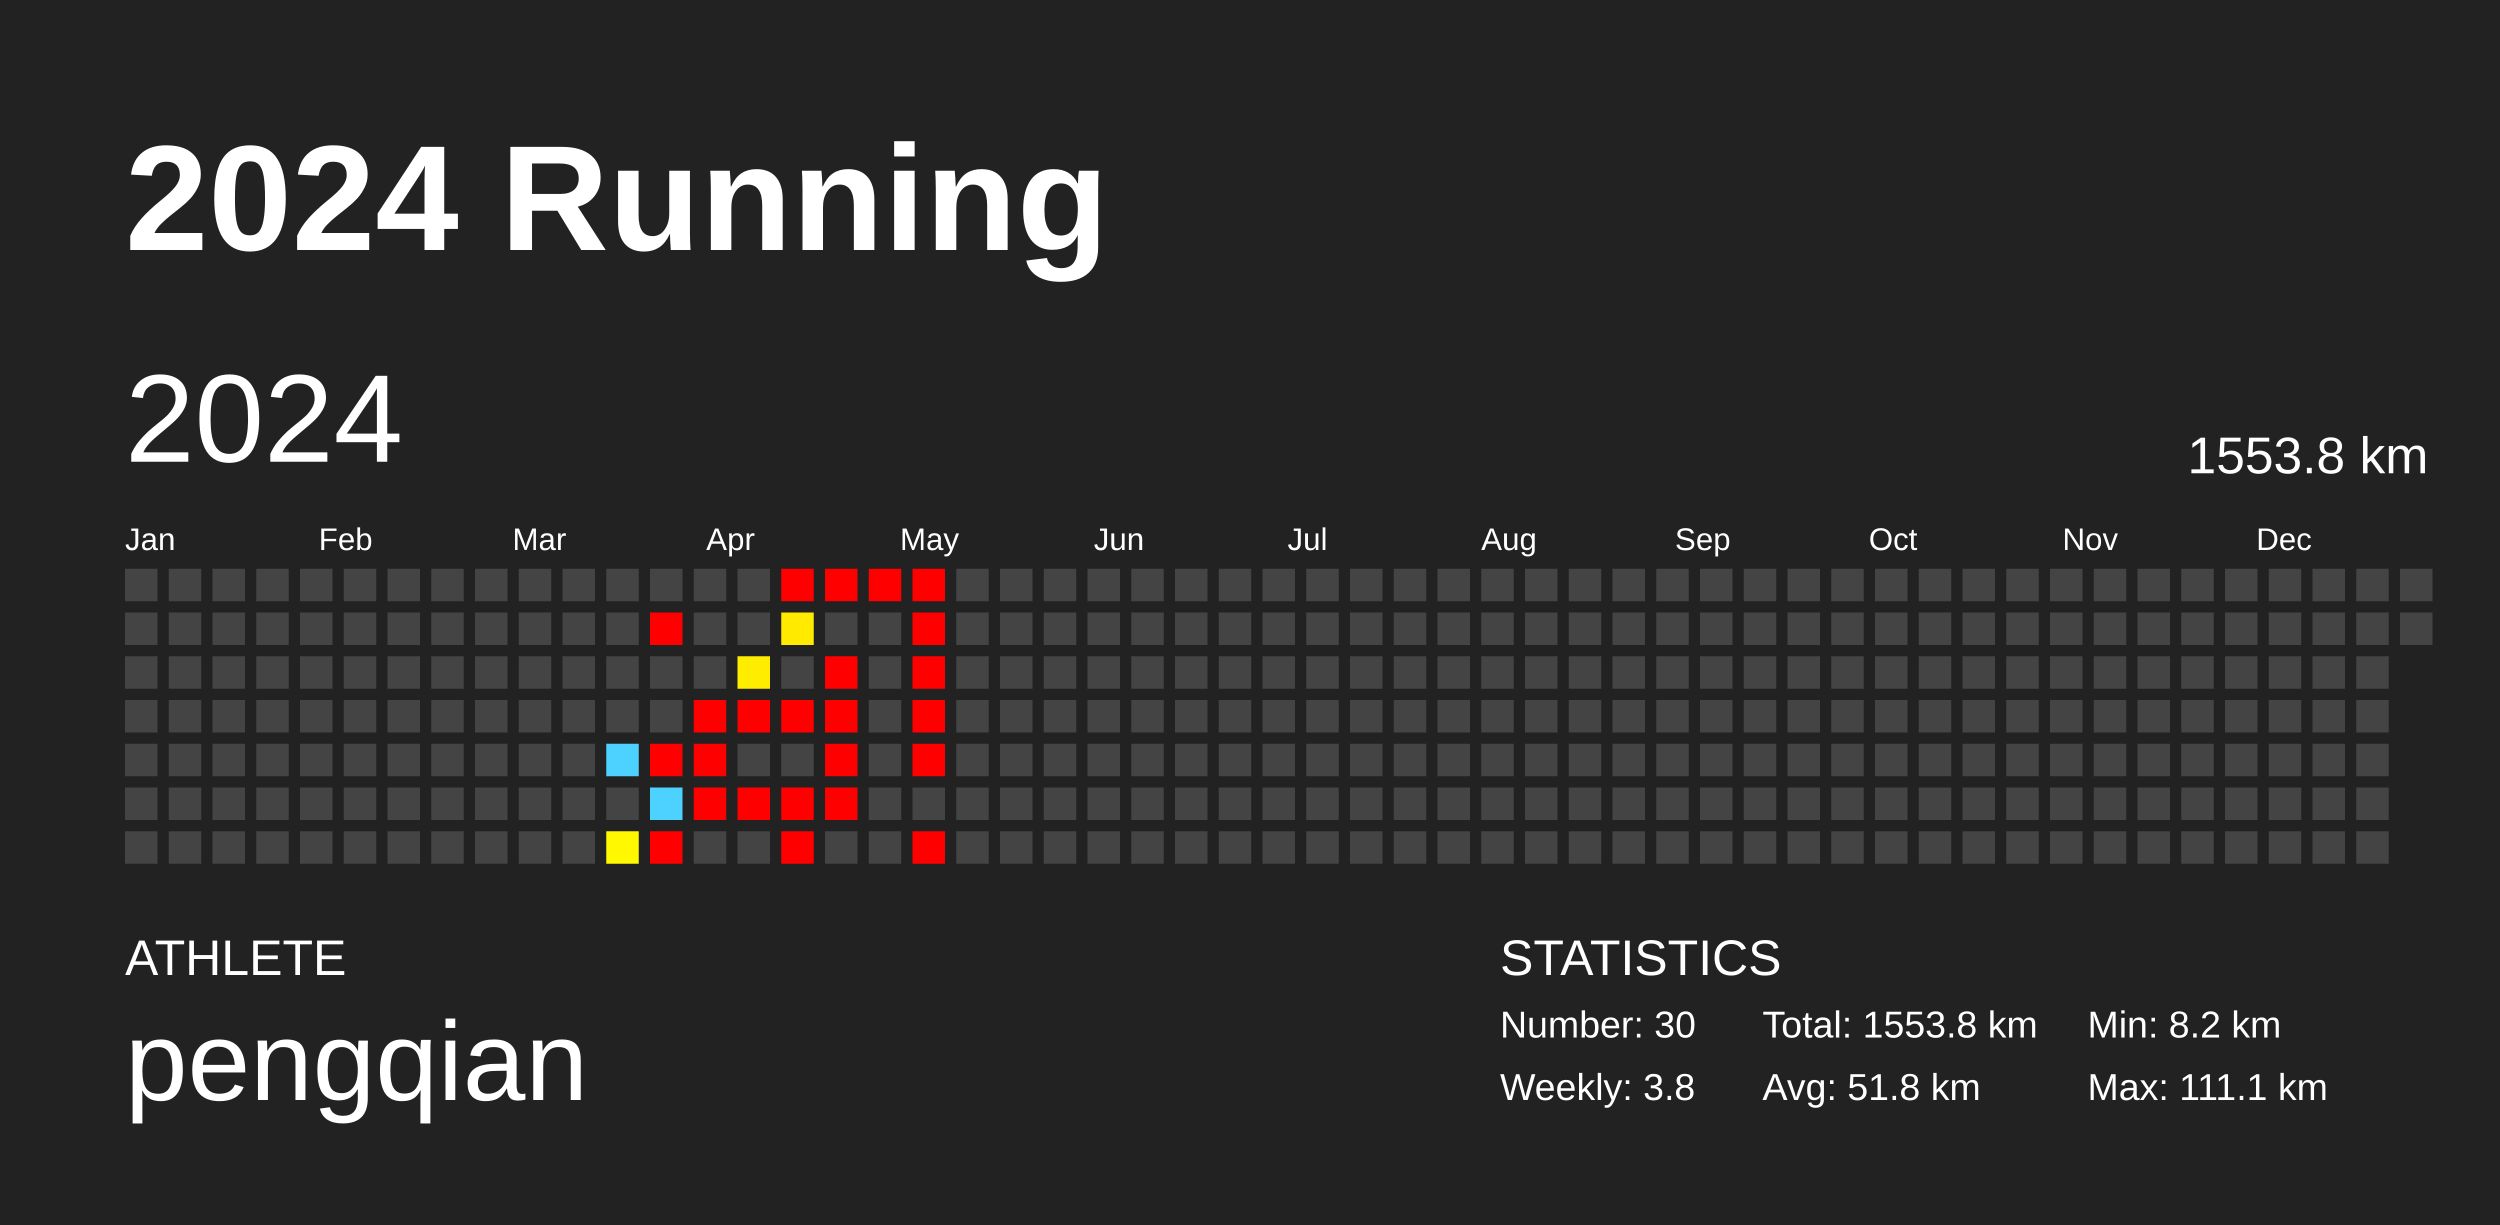
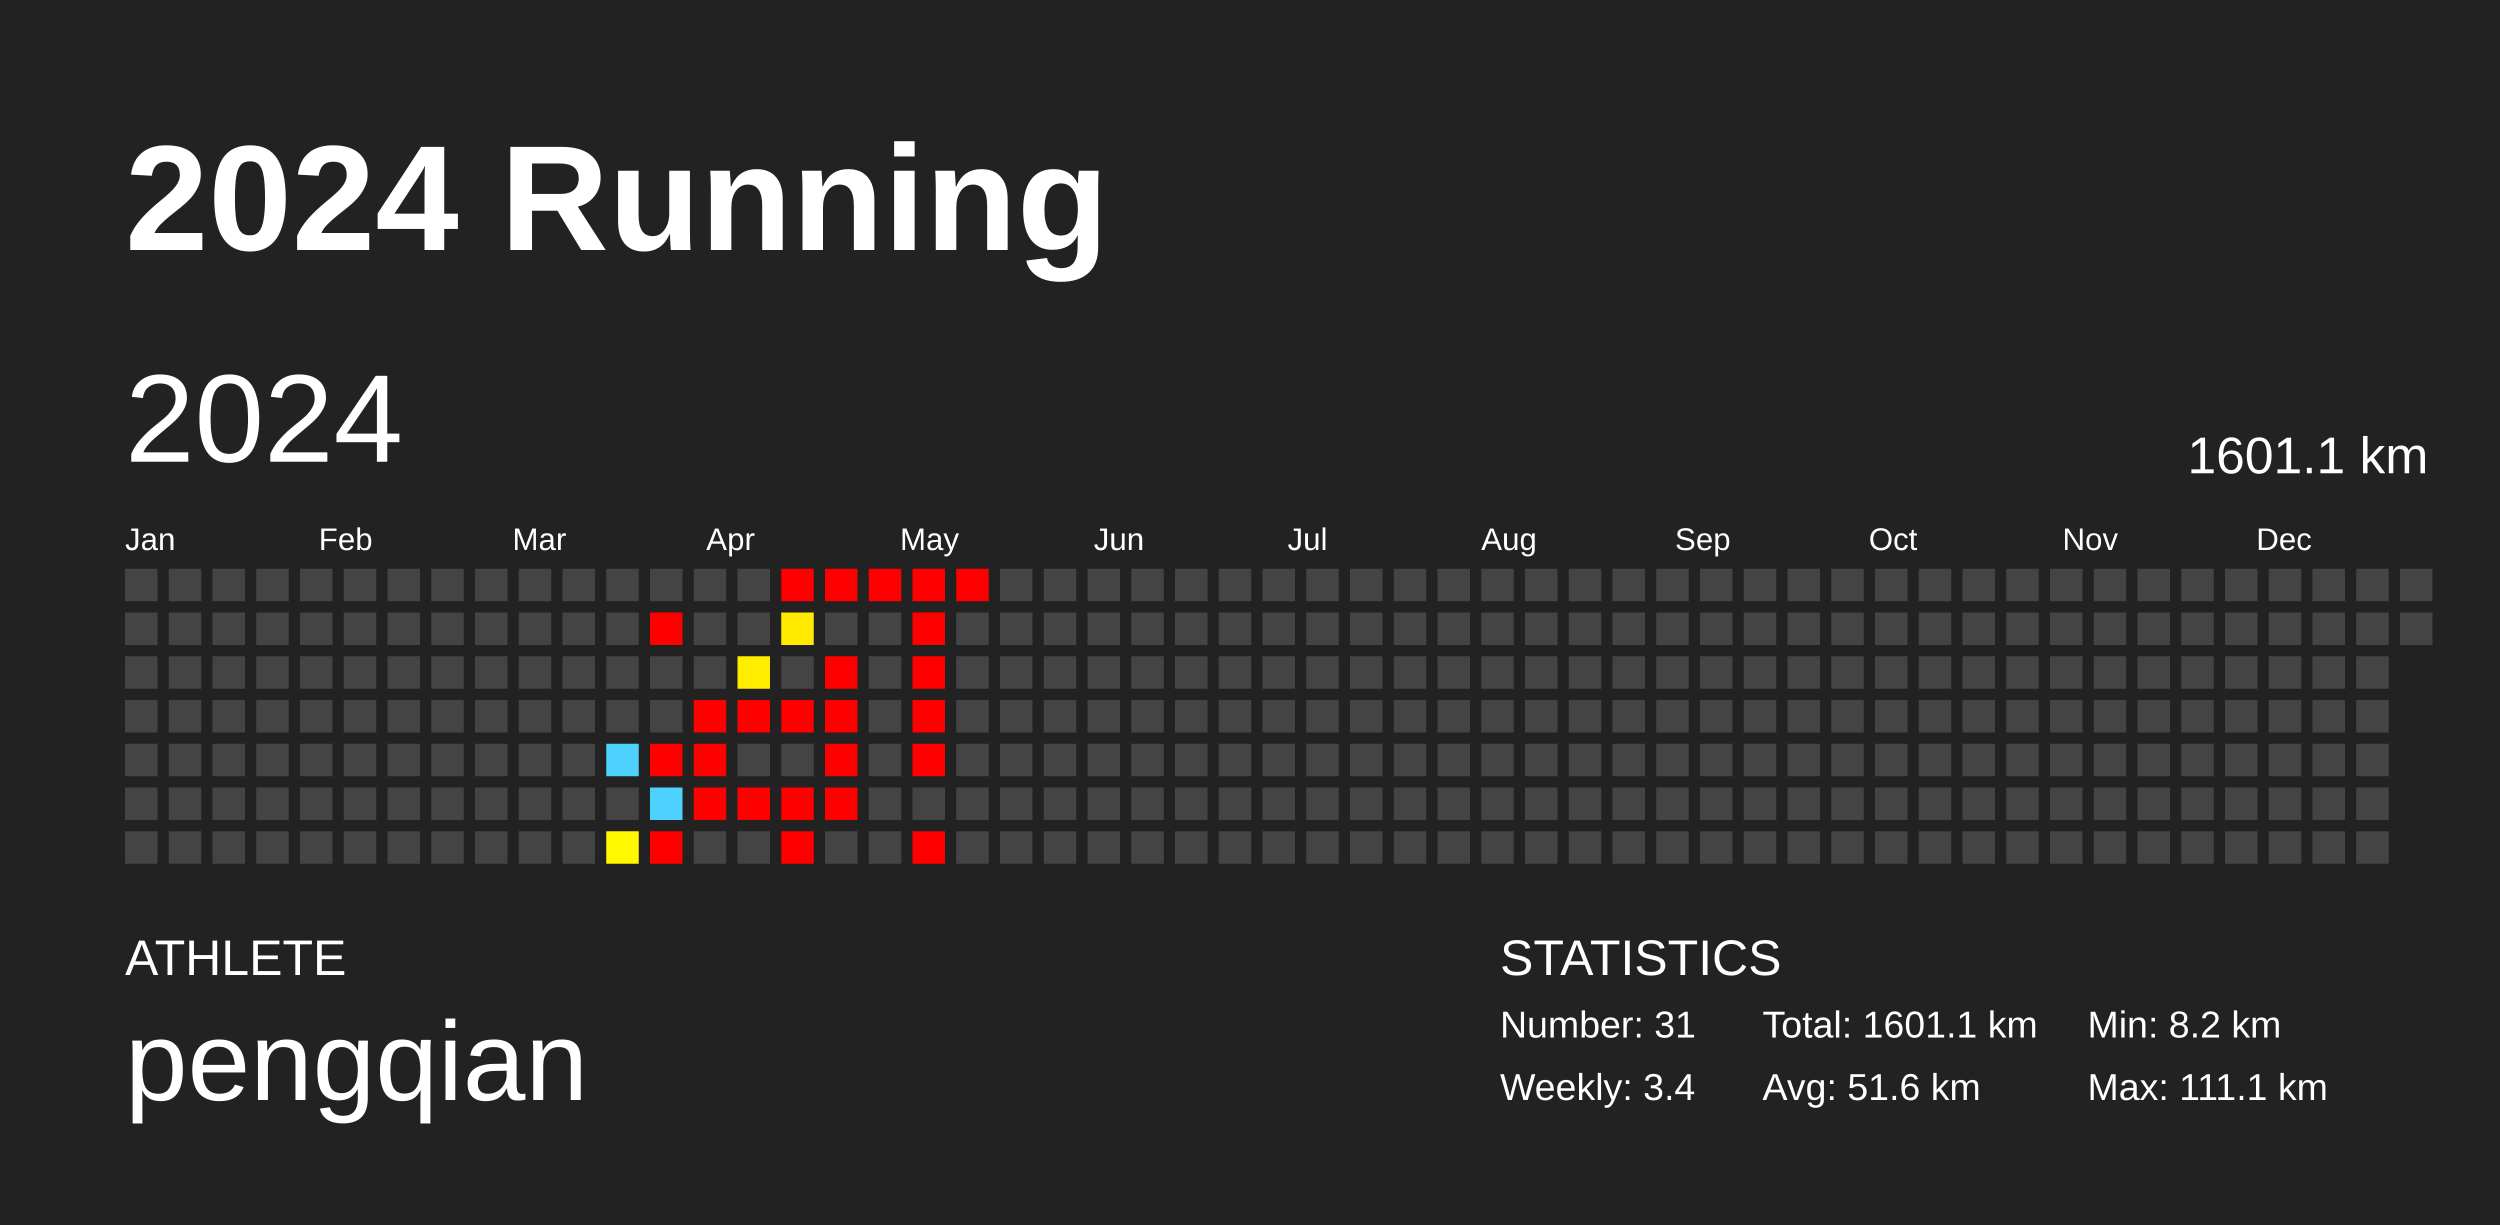
<svg xmlns="http://www.w3.org/2000/svg" baseProfile="full" height="98mm" version="1.1" viewBox="0,0,200,98" width="200mm">
  <defs />
  <rect fill="#222222" height="98" width="200" x="0" y="0" />
  <text fill="#FFFFFF" style="font-size:12px; font-family:Arial; font-weight:bold;" x="10" y="20">2024 Running</text>
  <text fill="#FFFFFF" style="font-size:4px; font-family:Arial" x="10" y="78">ATHLETE</text>
  <text fill="#FFFFFF" style="font-size:9px; font-family:Arial" x="10" y="88">pengqian</text>
  <text fill="#FFFFFF" style="font-size:4px; font-family:Arial" x="120" y="78">STATISTICS</text>
-   <text fill="#FFFFFF" style="font-size:3px; font-family:Arial" x="120" y="83">Number: 30</text>
-   <text fill="#FFFFFF" style="font-size:3px; font-family:Arial" x="120" y="88">Weekly: 3.8</text>
-   <text fill="#FFFFFF" style="font-size:3px; font-family:Arial" x="141" y="83">Total: 1553.8 km</text>
-   <text fill="#FFFFFF" style="font-size:3px; font-family:Arial" x="141" y="88">Avg: 51.8 km</text>
+   <text fill="#FFFFFF" style="font-size:3px; font-family:Arial" x="120" y="83">Number: 31</text>
+   <text fill="#FFFFFF" style="font-size:3px; font-family:Arial" x="120" y="88">Weekly: 3.4</text>
+   <text fill="#FFFFFF" style="font-size:3px; font-family:Arial" x="141" y="83">Total: 1601.1 km</text>
+   <text fill="#FFFFFF" style="font-size:3px; font-family:Arial" x="141" y="88">Avg: 51.6 km</text>
  <text fill="#FFFFFF" style="font-size:3px; font-family:Arial" x="167" y="83">Min: 8.2 km</text>
  <text fill="#FFFFFF" style="font-size:3px; font-family:Arial" x="167" y="88">Max: 111.1 km</text>
  <text dominant-baseline="hanging" fill="#FFFFFF" style="font-size:10.0px; font-family:Arial;" x="10" y="30">2024</text>
-   <text dominant-baseline="hanging" fill="#FFFFFF" style="font-size:4.125px; font-family:Arial;" x="175" y="35">1553.8 km</text>
+   <text dominant-baseline="hanging" fill="#FFFFFF" style="font-size:4.125px; font-family:Arial;" x="175" y="35">1601.1 km</text>
  <text fill="#FFFFFF" style="font-size:2.5px; font-family:Arial" x="10.0" y="44">Jan</text>
  <text fill="#FFFFFF" style="font-size:2.5px; font-family:Arial" x="25.5" y="44">Feb</text>
  <text fill="#FFFFFF" style="font-size:2.5px; font-family:Arial" x="41.0" y="44">Mar</text>
  <text fill="#FFFFFF" style="font-size:2.5px; font-family:Arial" x="56.5" y="44">Apr</text>
  <text fill="#FFFFFF" style="font-size:2.5px; font-family:Arial" x="72.0" y="44">May</text>
  <text fill="#FFFFFF" style="font-size:2.5px; font-family:Arial" x="87.5" y="44">Jun</text>
  <text fill="#FFFFFF" style="font-size:2.5px; font-family:Arial" x="103.0" y="44">Jul</text>
  <text fill="#FFFFFF" style="font-size:2.5px; font-family:Arial" x="118.5" y="44">Aug</text>
  <text fill="#FFFFFF" style="font-size:2.5px; font-family:Arial" x="134.0" y="44">Sep</text>
  <text fill="#FFFFFF" style="font-size:2.5px; font-family:Arial" x="149.5" y="44">Oct</text>
  <text fill="#FFFFFF" style="font-size:2.5px; font-family:Arial" x="165.0" y="44">Nov</text>
  <text fill="#FFFFFF" style="font-size:2.5px; font-family:Arial" x="180.5" y="44">Dec</text>
  <rect fill="#444444" height="2.6" width="2.6" x="10.0" y="45.5" />
  <rect fill="#444444" height="2.6" width="2.6" x="10.0" y="49.0" />
  <rect fill="#444444" height="2.6" width="2.6" x="10.0" y="52.5" />
  <rect fill="#444444" height="2.6" width="2.6" x="10.0" y="56.0" />
  <rect fill="#444444" height="2.6" width="2.6" x="10.0" y="59.5" />
  <rect fill="#444444" height="2.6" width="2.6" x="10.0" y="63.0" />
  <rect fill="#444444" height="2.6" width="2.6" x="10.0" y="66.5" />
  <rect fill="#444444" height="2.6" width="2.6" x="13.5" y="45.5" />
  <rect fill="#444444" height="2.6" width="2.6" x="13.5" y="49.0" />
  <rect fill="#444444" height="2.6" width="2.6" x="13.5" y="52.5" />
  <rect fill="#444444" height="2.6" width="2.6" x="13.5" y="56.0" />
  <rect fill="#444444" height="2.6" width="2.6" x="13.5" y="59.5" />
  <rect fill="#444444" height="2.6" width="2.6" x="13.5" y="63.0" />
  <rect fill="#444444" height="2.6" width="2.6" x="13.5" y="66.5" />
  <rect fill="#444444" height="2.6" width="2.6" x="17.0" y="45.5" />
  <rect fill="#444444" height="2.6" width="2.6" x="17.0" y="49.0" />
  <rect fill="#444444" height="2.6" width="2.6" x="17.0" y="52.5" />
  <rect fill="#444444" height="2.6" width="2.6" x="17.0" y="56.0" />
  <rect fill="#444444" height="2.6" width="2.6" x="17.0" y="59.5" />
  <rect fill="#444444" height="2.6" width="2.6" x="17.0" y="63.0" />
  <rect fill="#444444" height="2.6" width="2.6" x="17.0" y="66.5" />
  <rect fill="#444444" height="2.6" width="2.6" x="20.5" y="45.5" />
  <rect fill="#444444" height="2.6" width="2.6" x="20.5" y="49.0" />
  <rect fill="#444444" height="2.6" width="2.6" x="20.5" y="52.5" />
  <rect fill="#444444" height="2.6" width="2.6" x="20.5" y="56.0" />
  <rect fill="#444444" height="2.6" width="2.6" x="20.5" y="59.5" />
  <rect fill="#444444" height="2.6" width="2.6" x="20.5" y="63.0" />
  <rect fill="#444444" height="2.6" width="2.6" x="20.5" y="66.5" />
  <rect fill="#444444" height="2.6" width="2.6" x="24.0" y="45.5" />
  <rect fill="#444444" height="2.6" width="2.6" x="24.0" y="49.0" />
  <rect fill="#444444" height="2.6" width="2.6" x="24.0" y="52.5" />
  <rect fill="#444444" height="2.6" width="2.6" x="24.0" y="56.0" />
  <rect fill="#444444" height="2.6" width="2.6" x="24.0" y="59.5" />
  <rect fill="#444444" height="2.6" width="2.6" x="24.0" y="63.0" />
  <rect fill="#444444" height="2.6" width="2.6" x="24.0" y="66.5" />
  <rect fill="#444444" height="2.6" width="2.6" x="27.5" y="45.5" />
  <rect fill="#444444" height="2.6" width="2.6" x="27.5" y="49.0" />
  <rect fill="#444444" height="2.6" width="2.6" x="27.5" y="52.5" />
  <rect fill="#444444" height="2.6" width="2.6" x="27.5" y="56.0" />
  <rect fill="#444444" height="2.6" width="2.6" x="27.5" y="59.5" />
  <rect fill="#444444" height="2.6" width="2.6" x="27.5" y="63.0" />
  <rect fill="#444444" height="2.6" width="2.6" x="27.5" y="66.5" />
  <rect fill="#444444" height="2.6" width="2.6" x="31.0" y="45.5" />
  <rect fill="#444444" height="2.6" width="2.6" x="31.0" y="49.0" />
  <rect fill="#444444" height="2.6" width="2.6" x="31.0" y="52.5" />
  <rect fill="#444444" height="2.6" width="2.6" x="31.0" y="56.0" />
  <rect fill="#444444" height="2.6" width="2.6" x="31.0" y="59.5" />
  <rect fill="#444444" height="2.6" width="2.6" x="31.0" y="63.0" />
  <rect fill="#444444" height="2.6" width="2.6" x="31.0" y="66.5" />
  <rect fill="#444444" height="2.6" width="2.6" x="34.5" y="45.5" />
  <rect fill="#444444" height="2.6" width="2.6" x="34.5" y="49.0" />
  <rect fill="#444444" height="2.6" width="2.6" x="34.5" y="52.5" />
  <rect fill="#444444" height="2.6" width="2.6" x="34.5" y="56.0" />
  <rect fill="#444444" height="2.6" width="2.6" x="34.5" y="59.5" />
  <rect fill="#444444" height="2.6" width="2.6" x="34.5" y="63.0" />
  <rect fill="#444444" height="2.6" width="2.6" x="34.5" y="66.5" />
  <rect fill="#444444" height="2.6" width="2.6" x="38.0" y="45.5" />
  <rect fill="#444444" height="2.6" width="2.6" x="38.0" y="49.0" />
  <rect fill="#444444" height="2.6" width="2.6" x="38.0" y="52.5" />
  <rect fill="#444444" height="2.6" width="2.6" x="38.0" y="56.0" />
  <rect fill="#444444" height="2.6" width="2.6" x="38.0" y="59.5" />
  <rect fill="#444444" height="2.6" width="2.6" x="38.0" y="63.0" />
  <rect fill="#444444" height="2.6" width="2.6" x="38.0" y="66.5" />
  <rect fill="#444444" height="2.6" width="2.6" x="41.5" y="45.5" />
  <rect fill="#444444" height="2.6" width="2.6" x="41.5" y="49.0" />
  <rect fill="#444444" height="2.6" width="2.6" x="41.5" y="52.5" />
  <rect fill="#444444" height="2.6" width="2.6" x="41.5" y="56.0" />
  <rect fill="#444444" height="2.6" width="2.6" x="41.5" y="59.5" />
  <rect fill="#444444" height="2.6" width="2.6" x="41.5" y="63.0" />
  <rect fill="#444444" height="2.6" width="2.6" x="41.5" y="66.5" />
  <rect fill="#444444" height="2.6" width="2.6" x="45.0" y="45.5" />
  <rect fill="#444444" height="2.6" width="2.6" x="45.0" y="49.0" />
  <rect fill="#444444" height="2.6" width="2.6" x="45.0" y="52.5" />
  <rect fill="#444444" height="2.6" width="2.6" x="45.0" y="56.0" />
  <rect fill="#444444" height="2.6" width="2.6" x="45.0" y="59.5" />
  <rect fill="#444444" height="2.6" width="2.6" x="45.0" y="63.0" />
  <rect fill="#444444" height="2.6" width="2.6" x="45.0" y="66.5" />
  <rect fill="#444444" height="2.6" width="2.6" x="48.5" y="45.5" />
  <rect fill="#444444" height="2.6" width="2.6" x="48.5" y="49.0" />
  <rect fill="#444444" height="2.6" width="2.6" x="48.5" y="52.5" />
  <rect fill="#444444" height="2.6" width="2.6" x="48.5" y="56.0" />
  <rect fill="#4dd2ff" height="2.6" width="2.6" x="48.5" y="59.5" />
  <rect fill="#444444" height="2.6" width="2.6" x="48.5" y="63.0" />
  <rect fill="#fff800" height="2.6" width="2.6" x="48.5" y="66.5" />
  <rect fill="#444444" height="2.6" width="2.6" x="52.0" y="45.5" />
  <rect fill="red" height="2.6" width="2.6" x="52.0" y="49.0" />
  <rect fill="#444444" height="2.6" width="2.6" x="52.0" y="52.5" />
  <rect fill="#444444" height="2.6" width="2.6" x="52.0" y="56.0" />
  <rect fill="red" height="2.6" width="2.6" x="52.0" y="59.5" />
  <rect fill="#4dd2ff" height="2.6" width="2.6" x="52.0" y="63.0" />
  <rect fill="red" height="2.6" width="2.6" x="52.0" y="66.5" />
  <rect fill="#444444" height="2.6" width="2.6" x="55.5" y="45.5" />
  <rect fill="#444444" height="2.6" width="2.6" x="55.5" y="49.0" />
  <rect fill="#444444" height="2.6" width="2.6" x="55.5" y="52.5" />
  <rect fill="red" height="2.6" width="2.6" x="55.5" y="56.0" />
  <rect fill="red" height="2.6" width="2.6" x="55.5" y="59.5" />
  <rect fill="red" height="2.6" width="2.6" x="55.5" y="63.0" />
  <rect fill="#444444" height="2.6" width="2.6" x="55.5" y="66.5" />
  <rect fill="#444444" height="2.6" width="2.6" x="59.0" y="45.5" />
  <rect fill="#444444" height="2.6" width="2.6" x="59.0" y="49.0" />
  <rect fill="#ffed00" height="2.6" width="2.6" x="59.0" y="52.5" />
  <rect fill="red" height="2.6" width="2.6" x="59.0" y="56.0" />
  <rect fill="#444444" height="2.6" width="2.6" x="59.0" y="59.5" />
  <rect fill="red" height="2.6" width="2.6" x="59.0" y="63.0" />
  <rect fill="#444444" height="2.6" width="2.6" x="59.0" y="66.5" />
  <rect fill="red" height="2.6" width="2.6" x="62.5" y="45.5" />
  <rect fill="#ffea00" height="2.6" width="2.6" x="62.5" y="49.0" />
  <rect fill="#444444" height="2.6" width="2.6" x="62.5" y="52.5" />
  <rect fill="red" height="2.6" width="2.6" x="62.5" y="56.0" />
  <rect fill="#444444" height="2.6" width="2.6" x="62.5" y="59.5" />
  <rect fill="red" height="2.6" width="2.6" x="62.5" y="63.0" />
  <rect fill="red" height="2.6" width="2.6" x="62.5" y="66.5" />
  <rect fill="red" height="2.6" width="2.6" x="66.0" y="45.5" />
  <rect fill="#444444" height="2.6" width="2.6" x="66.0" y="49.0" />
  <rect fill="red" height="2.6" width="2.6" x="66.0" y="52.5" />
  <rect fill="red" height="2.6" width="2.6" x="66.0" y="56.0" />
  <rect fill="red" height="2.6" width="2.6" x="66.0" y="59.5" />
  <rect fill="red" height="2.6" width="2.6" x="66.0" y="63.0" />
  <rect fill="#444444" height="2.6" width="2.6" x="66.0" y="66.5" />
  <rect fill="red" height="2.6" width="2.6" x="69.5" y="45.5" />
  <rect fill="#444444" height="2.6" width="2.6" x="69.5" y="49.0" />
  <rect fill="#444444" height="2.6" width="2.6" x="69.5" y="52.5" />
  <rect fill="#444444" height="2.6" width="2.6" x="69.5" y="56.0" />
  <rect fill="#444444" height="2.6" width="2.6" x="69.5" y="59.5" />
  <rect fill="#444444" height="2.6" width="2.6" x="69.5" y="63.0" />
  <rect fill="#444444" height="2.6" width="2.6" x="69.5" y="66.5" />
  <rect fill="red" height="2.6" width="2.6" x="73.0" y="45.5" />
  <rect fill="red" height="2.6" width="2.6" x="73.0" y="49.0" />
  <rect fill="red" height="2.6" width="2.6" x="73.0" y="52.5" />
  <rect fill="red" height="2.6" width="2.6" x="73.0" y="56.0" />
  <rect fill="red" height="2.6" width="2.6" x="73.0" y="59.5" />
  <rect fill="#444444" height="2.6" width="2.6" x="73.0" y="63.0" />
  <rect fill="red" height="2.6" width="2.6" x="73.0" y="66.5" />
-   <rect fill="#444444" height="2.6" width="2.6" x="76.5" y="45.5" />
+   <rect fill="red" height="2.6" width="2.6" x="76.5" y="45.5" />
  <rect fill="#444444" height="2.6" width="2.6" x="76.5" y="49.0" />
  <rect fill="#444444" height="2.6" width="2.6" x="76.5" y="52.5" />
  <rect fill="#444444" height="2.6" width="2.6" x="76.5" y="56.0" />
  <rect fill="#444444" height="2.6" width="2.6" x="76.5" y="59.5" />
  <rect fill="#444444" height="2.6" width="2.6" x="76.5" y="63.0" />
  <rect fill="#444444" height="2.6" width="2.6" x="76.5" y="66.5" />
  <rect fill="#444444" height="2.6" width="2.6" x="80.0" y="45.5" />
  <rect fill="#444444" height="2.6" width="2.6" x="80.0" y="49.0" />
  <rect fill="#444444" height="2.6" width="2.6" x="80.0" y="52.5" />
  <rect fill="#444444" height="2.6" width="2.6" x="80.0" y="56.0" />
  <rect fill="#444444" height="2.6" width="2.6" x="80.0" y="59.5" />
  <rect fill="#444444" height="2.6" width="2.6" x="80.0" y="63.0" />
  <rect fill="#444444" height="2.6" width="2.6" x="80.0" y="66.5" />
  <rect fill="#444444" height="2.6" width="2.6" x="83.5" y="45.5" />
  <rect fill="#444444" height="2.6" width="2.6" x="83.5" y="49.0" />
  <rect fill="#444444" height="2.6" width="2.6" x="83.5" y="52.5" />
  <rect fill="#444444" height="2.6" width="2.6" x="83.5" y="56.0" />
  <rect fill="#444444" height="2.6" width="2.6" x="83.5" y="59.5" />
  <rect fill="#444444" height="2.6" width="2.6" x="83.5" y="63.0" />
  <rect fill="#444444" height="2.6" width="2.6" x="83.5" y="66.5" />
  <rect fill="#444444" height="2.6" width="2.6" x="87.0" y="45.5" />
  <rect fill="#444444" height="2.6" width="2.6" x="87.0" y="49.0" />
  <rect fill="#444444" height="2.6" width="2.6" x="87.0" y="52.5" />
  <rect fill="#444444" height="2.6" width="2.6" x="87.0" y="56.0" />
  <rect fill="#444444" height="2.6" width="2.6" x="87.0" y="59.5" />
  <rect fill="#444444" height="2.6" width="2.6" x="87.0" y="63.0" />
  <rect fill="#444444" height="2.6" width="2.6" x="87.0" y="66.5" />
  <rect fill="#444444" height="2.6" width="2.6" x="90.5" y="45.5" />
  <rect fill="#444444" height="2.6" width="2.6" x="90.5" y="49.0" />
  <rect fill="#444444" height="2.6" width="2.6" x="90.5" y="52.5" />
  <rect fill="#444444" height="2.6" width="2.6" x="90.5" y="56.0" />
  <rect fill="#444444" height="2.6" width="2.6" x="90.5" y="59.5" />
  <rect fill="#444444" height="2.6" width="2.6" x="90.5" y="63.0" />
  <rect fill="#444444" height="2.6" width="2.6" x="90.5" y="66.5" />
  <rect fill="#444444" height="2.6" width="2.6" x="94.0" y="45.5" />
  <rect fill="#444444" height="2.6" width="2.6" x="94.0" y="49.0" />
  <rect fill="#444444" height="2.6" width="2.6" x="94.0" y="52.5" />
  <rect fill="#444444" height="2.6" width="2.6" x="94.0" y="56.0" />
  <rect fill="#444444" height="2.6" width="2.6" x="94.0" y="59.5" />
  <rect fill="#444444" height="2.6" width="2.6" x="94.0" y="63.0" />
  <rect fill="#444444" height="2.6" width="2.6" x="94.0" y="66.5" />
  <rect fill="#444444" height="2.6" width="2.6" x="97.5" y="45.5" />
  <rect fill="#444444" height="2.6" width="2.6" x="97.5" y="49.0" />
  <rect fill="#444444" height="2.6" width="2.6" x="97.5" y="52.5" />
  <rect fill="#444444" height="2.6" width="2.6" x="97.5" y="56.0" />
  <rect fill="#444444" height="2.6" width="2.6" x="97.5" y="59.5" />
  <rect fill="#444444" height="2.6" width="2.6" x="97.5" y="63.0" />
  <rect fill="#444444" height="2.6" width="2.6" x="97.5" y="66.5" />
  <rect fill="#444444" height="2.6" width="2.6" x="101.0" y="45.5" />
  <rect fill="#444444" height="2.6" width="2.6" x="101.0" y="49.0" />
  <rect fill="#444444" height="2.6" width="2.6" x="101.0" y="52.5" />
  <rect fill="#444444" height="2.6" width="2.6" x="101.0" y="56.0" />
  <rect fill="#444444" height="2.6" width="2.6" x="101.0" y="59.5" />
  <rect fill="#444444" height="2.6" width="2.6" x="101.0" y="63.0" />
  <rect fill="#444444" height="2.6" width="2.6" x="101.0" y="66.5" />
  <rect fill="#444444" height="2.6" width="2.6" x="104.5" y="45.5" />
  <rect fill="#444444" height="2.6" width="2.6" x="104.5" y="49.0" />
  <rect fill="#444444" height="2.6" width="2.6" x="104.5" y="52.5" />
  <rect fill="#444444" height="2.6" width="2.6" x="104.5" y="56.0" />
  <rect fill="#444444" height="2.6" width="2.6" x="104.5" y="59.5" />
  <rect fill="#444444" height="2.6" width="2.6" x="104.5" y="63.0" />
  <rect fill="#444444" height="2.6" width="2.6" x="104.5" y="66.5" />
  <rect fill="#444444" height="2.6" width="2.6" x="108.0" y="45.5" />
  <rect fill="#444444" height="2.6" width="2.6" x="108.0" y="49.0" />
  <rect fill="#444444" height="2.6" width="2.6" x="108.0" y="52.5" />
  <rect fill="#444444" height="2.6" width="2.6" x="108.0" y="56.0" />
  <rect fill="#444444" height="2.6" width="2.6" x="108.0" y="59.5" />
  <rect fill="#444444" height="2.6" width="2.6" x="108.0" y="63.0" />
  <rect fill="#444444" height="2.6" width="2.6" x="108.0" y="66.5" />
  <rect fill="#444444" height="2.6" width="2.6" x="111.5" y="45.5" />
  <rect fill="#444444" height="2.6" width="2.6" x="111.5" y="49.0" />
  <rect fill="#444444" height="2.6" width="2.6" x="111.5" y="52.5" />
  <rect fill="#444444" height="2.6" width="2.6" x="111.5" y="56.0" />
  <rect fill="#444444" height="2.6" width="2.6" x="111.5" y="59.5" />
  <rect fill="#444444" height="2.6" width="2.6" x="111.5" y="63.0" />
  <rect fill="#444444" height="2.6" width="2.6" x="111.5" y="66.5" />
  <rect fill="#444444" height="2.6" width="2.6" x="115.0" y="45.5" />
  <rect fill="#444444" height="2.6" width="2.6" x="115.0" y="49.0" />
  <rect fill="#444444" height="2.6" width="2.6" x="115.0" y="52.5" />
  <rect fill="#444444" height="2.6" width="2.6" x="115.0" y="56.0" />
  <rect fill="#444444" height="2.6" width="2.6" x="115.0" y="59.5" />
  <rect fill="#444444" height="2.6" width="2.6" x="115.0" y="63.0" />
  <rect fill="#444444" height="2.6" width="2.6" x="115.0" y="66.5" />
  <rect fill="#444444" height="2.6" width="2.6" x="118.5" y="45.5" />
  <rect fill="#444444" height="2.6" width="2.6" x="118.5" y="49.0" />
  <rect fill="#444444" height="2.6" width="2.6" x="118.5" y="52.5" />
  <rect fill="#444444" height="2.6" width="2.6" x="118.5" y="56.0" />
  <rect fill="#444444" height="2.6" width="2.6" x="118.5" y="59.5" />
  <rect fill="#444444" height="2.6" width="2.6" x="118.5" y="63.0" />
  <rect fill="#444444" height="2.6" width="2.6" x="118.5" y="66.5" />
  <rect fill="#444444" height="2.6" width="2.6" x="122.0" y="45.5" />
  <rect fill="#444444" height="2.6" width="2.6" x="122.0" y="49.0" />
  <rect fill="#444444" height="2.6" width="2.6" x="122.0" y="52.5" />
  <rect fill="#444444" height="2.6" width="2.6" x="122.0" y="56.0" />
  <rect fill="#444444" height="2.6" width="2.6" x="122.0" y="59.5" />
  <rect fill="#444444" height="2.6" width="2.6" x="122.0" y="63.0" />
  <rect fill="#444444" height="2.6" width="2.6" x="122.0" y="66.5" />
  <rect fill="#444444" height="2.6" width="2.6" x="125.5" y="45.5" />
  <rect fill="#444444" height="2.6" width="2.6" x="125.5" y="49.0" />
  <rect fill="#444444" height="2.6" width="2.6" x="125.5" y="52.5" />
  <rect fill="#444444" height="2.6" width="2.6" x="125.5" y="56.0" />
  <rect fill="#444444" height="2.6" width="2.6" x="125.5" y="59.5" />
  <rect fill="#444444" height="2.6" width="2.6" x="125.5" y="63.0" />
  <rect fill="#444444" height="2.6" width="2.6" x="125.5" y="66.5" />
  <rect fill="#444444" height="2.6" width="2.6" x="129.0" y="45.5" />
  <rect fill="#444444" height="2.6" width="2.6" x="129.0" y="49.0" />
  <rect fill="#444444" height="2.6" width="2.6" x="129.0" y="52.5" />
  <rect fill="#444444" height="2.6" width="2.6" x="129.0" y="56.0" />
  <rect fill="#444444" height="2.6" width="2.6" x="129.0" y="59.5" />
  <rect fill="#444444" height="2.6" width="2.6" x="129.0" y="63.0" />
  <rect fill="#444444" height="2.6" width="2.6" x="129.0" y="66.5" />
  <rect fill="#444444" height="2.6" width="2.6" x="132.5" y="45.5" />
  <rect fill="#444444" height="2.6" width="2.6" x="132.5" y="49.0" />
  <rect fill="#444444" height="2.6" width="2.6" x="132.5" y="52.5" />
  <rect fill="#444444" height="2.6" width="2.6" x="132.5" y="56.0" />
  <rect fill="#444444" height="2.6" width="2.6" x="132.5" y="59.5" />
  <rect fill="#444444" height="2.6" width="2.6" x="132.5" y="63.0" />
  <rect fill="#444444" height="2.6" width="2.6" x="132.5" y="66.5" />
  <rect fill="#444444" height="2.6" width="2.6" x="136.0" y="45.5" />
  <rect fill="#444444" height="2.6" width="2.6" x="136.0" y="49.0" />
  <rect fill="#444444" height="2.6" width="2.6" x="136.0" y="52.5" />
  <rect fill="#444444" height="2.6" width="2.6" x="136.0" y="56.0" />
  <rect fill="#444444" height="2.6" width="2.6" x="136.0" y="59.5" />
  <rect fill="#444444" height="2.6" width="2.6" x="136.0" y="63.0" />
  <rect fill="#444444" height="2.6" width="2.6" x="136.0" y="66.5" />
  <rect fill="#444444" height="2.6" width="2.6" x="139.5" y="45.5" />
  <rect fill="#444444" height="2.6" width="2.6" x="139.5" y="49.0" />
  <rect fill="#444444" height="2.6" width="2.6" x="139.5" y="52.5" />
  <rect fill="#444444" height="2.6" width="2.6" x="139.5" y="56.0" />
  <rect fill="#444444" height="2.6" width="2.6" x="139.5" y="59.5" />
  <rect fill="#444444" height="2.6" width="2.6" x="139.5" y="63.0" />
  <rect fill="#444444" height="2.6" width="2.6" x="139.5" y="66.5" />
  <rect fill="#444444" height="2.6" width="2.6" x="143.0" y="45.5" />
  <rect fill="#444444" height="2.6" width="2.6" x="143.0" y="49.0" />
  <rect fill="#444444" height="2.6" width="2.6" x="143.0" y="52.5" />
  <rect fill="#444444" height="2.6" width="2.6" x="143.0" y="56.0" />
  <rect fill="#444444" height="2.6" width="2.6" x="143.0" y="59.5" />
  <rect fill="#444444" height="2.6" width="2.6" x="143.0" y="63.0" />
  <rect fill="#444444" height="2.6" width="2.6" x="143.0" y="66.5" />
  <rect fill="#444444" height="2.6" width="2.6" x="146.5" y="45.5" />
  <rect fill="#444444" height="2.6" width="2.6" x="146.5" y="49.0" />
  <rect fill="#444444" height="2.6" width="2.6" x="146.5" y="52.5" />
  <rect fill="#444444" height="2.6" width="2.6" x="146.5" y="56.0" />
  <rect fill="#444444" height="2.6" width="2.6" x="146.5" y="59.5" />
  <rect fill="#444444" height="2.6" width="2.6" x="146.5" y="63.0" />
  <rect fill="#444444" height="2.6" width="2.6" x="146.5" y="66.5" />
  <rect fill="#444444" height="2.6" width="2.6" x="150.0" y="45.5" />
  <rect fill="#444444" height="2.6" width="2.6" x="150.0" y="49.0" />
  <rect fill="#444444" height="2.6" width="2.6" x="150.0" y="52.5" />
  <rect fill="#444444" height="2.6" width="2.6" x="150.0" y="56.0" />
  <rect fill="#444444" height="2.6" width="2.6" x="150.0" y="59.5" />
  <rect fill="#444444" height="2.6" width="2.6" x="150.0" y="63.0" />
  <rect fill="#444444" height="2.6" width="2.6" x="150.0" y="66.5" />
  <rect fill="#444444" height="2.6" width="2.6" x="153.5" y="45.5" />
  <rect fill="#444444" height="2.6" width="2.6" x="153.5" y="49.0" />
  <rect fill="#444444" height="2.6" width="2.6" x="153.5" y="52.5" />
  <rect fill="#444444" height="2.6" width="2.6" x="153.5" y="56.0" />
  <rect fill="#444444" height="2.6" width="2.6" x="153.5" y="59.5" />
  <rect fill="#444444" height="2.6" width="2.6" x="153.5" y="63.0" />
  <rect fill="#444444" height="2.6" width="2.6" x="153.5" y="66.5" />
  <rect fill="#444444" height="2.6" width="2.6" x="157.0" y="45.5" />
  <rect fill="#444444" height="2.6" width="2.6" x="157.0" y="49.0" />
  <rect fill="#444444" height="2.6" width="2.6" x="157.0" y="52.5" />
  <rect fill="#444444" height="2.6" width="2.6" x="157.0" y="56.0" />
  <rect fill="#444444" height="2.6" width="2.6" x="157.0" y="59.5" />
  <rect fill="#444444" height="2.6" width="2.6" x="157.0" y="63.0" />
  <rect fill="#444444" height="2.6" width="2.6" x="157.0" y="66.5" />
  <rect fill="#444444" height="2.6" width="2.6" x="160.5" y="45.5" />
  <rect fill="#444444" height="2.6" width="2.6" x="160.5" y="49.0" />
  <rect fill="#444444" height="2.6" width="2.6" x="160.5" y="52.5" />
  <rect fill="#444444" height="2.6" width="2.6" x="160.5" y="56.0" />
  <rect fill="#444444" height="2.6" width="2.6" x="160.5" y="59.5" />
  <rect fill="#444444" height="2.6" width="2.6" x="160.5" y="63.0" />
  <rect fill="#444444" height="2.6" width="2.6" x="160.5" y="66.5" />
  <rect fill="#444444" height="2.6" width="2.6" x="164.0" y="45.5" />
  <rect fill="#444444" height="2.6" width="2.6" x="164.0" y="49.0" />
  <rect fill="#444444" height="2.6" width="2.6" x="164.0" y="52.5" />
  <rect fill="#444444" height="2.6" width="2.6" x="164.0" y="56.0" />
  <rect fill="#444444" height="2.6" width="2.6" x="164.0" y="59.5" />
  <rect fill="#444444" height="2.6" width="2.6" x="164.0" y="63.0" />
  <rect fill="#444444" height="2.6" width="2.6" x="164.0" y="66.5" />
  <rect fill="#444444" height="2.6" width="2.6" x="167.5" y="45.5" />
  <rect fill="#444444" height="2.6" width="2.6" x="167.5" y="49.0" />
  <rect fill="#444444" height="2.6" width="2.6" x="167.5" y="52.5" />
  <rect fill="#444444" height="2.6" width="2.6" x="167.5" y="56.0" />
  <rect fill="#444444" height="2.6" width="2.6" x="167.5" y="59.5" />
  <rect fill="#444444" height="2.6" width="2.6" x="167.5" y="63.0" />
  <rect fill="#444444" height="2.6" width="2.6" x="167.5" y="66.5" />
  <rect fill="#444444" height="2.6" width="2.6" x="171.0" y="45.5" />
  <rect fill="#444444" height="2.6" width="2.6" x="171.0" y="49.0" />
  <rect fill="#444444" height="2.6" width="2.6" x="171.0" y="52.5" />
  <rect fill="#444444" height="2.6" width="2.6" x="171.0" y="56.0" />
  <rect fill="#444444" height="2.6" width="2.6" x="171.0" y="59.5" />
  <rect fill="#444444" height="2.6" width="2.6" x="171.0" y="63.0" />
  <rect fill="#444444" height="2.6" width="2.6" x="171.0" y="66.5" />
  <rect fill="#444444" height="2.6" width="2.6" x="174.5" y="45.5" />
  <rect fill="#444444" height="2.6" width="2.6" x="174.5" y="49.0" />
  <rect fill="#444444" height="2.6" width="2.6" x="174.5" y="52.5" />
  <rect fill="#444444" height="2.6" width="2.6" x="174.5" y="56.0" />
  <rect fill="#444444" height="2.6" width="2.6" x="174.5" y="59.5" />
  <rect fill="#444444" height="2.6" width="2.6" x="174.5" y="63.0" />
  <rect fill="#444444" height="2.6" width="2.6" x="174.5" y="66.5" />
  <rect fill="#444444" height="2.6" width="2.6" x="178.0" y="45.5" />
  <rect fill="#444444" height="2.6" width="2.6" x="178.0" y="49.0" />
  <rect fill="#444444" height="2.6" width="2.6" x="178.0" y="52.5" />
  <rect fill="#444444" height="2.6" width="2.6" x="178.0" y="56.0" />
  <rect fill="#444444" height="2.6" width="2.6" x="178.0" y="59.5" />
  <rect fill="#444444" height="2.6" width="2.6" x="178.0" y="63.0" />
  <rect fill="#444444" height="2.6" width="2.6" x="178.0" y="66.5" />
  <rect fill="#444444" height="2.6" width="2.6" x="181.5" y="45.5" />
  <rect fill="#444444" height="2.6" width="2.6" x="181.5" y="49.0" />
  <rect fill="#444444" height="2.6" width="2.6" x="181.5" y="52.5" />
  <rect fill="#444444" height="2.6" width="2.6" x="181.5" y="56.0" />
  <rect fill="#444444" height="2.6" width="2.6" x="181.5" y="59.5" />
  <rect fill="#444444" height="2.6" width="2.6" x="181.5" y="63.0" />
  <rect fill="#444444" height="2.6" width="2.6" x="181.5" y="66.5" />
  <rect fill="#444444" height="2.6" width="2.6" x="185.0" y="45.5" />
  <rect fill="#444444" height="2.6" width="2.6" x="185.0" y="49.0" />
  <rect fill="#444444" height="2.6" width="2.6" x="185.0" y="52.5" />
  <rect fill="#444444" height="2.6" width="2.6" x="185.0" y="56.0" />
  <rect fill="#444444" height="2.6" width="2.6" x="185.0" y="59.5" />
  <rect fill="#444444" height="2.6" width="2.6" x="185.0" y="63.0" />
  <rect fill="#444444" height="2.6" width="2.6" x="185.0" y="66.5" />
  <rect fill="#444444" height="2.6" width="2.6" x="188.5" y="45.5" />
  <rect fill="#444444" height="2.6" width="2.6" x="188.5" y="49.0" />
  <rect fill="#444444" height="2.6" width="2.6" x="188.5" y="52.5" />
  <rect fill="#444444" height="2.6" width="2.6" x="188.5" y="56.0" />
  <rect fill="#444444" height="2.6" width="2.6" x="188.5" y="59.5" />
  <rect fill="#444444" height="2.6" width="2.6" x="188.5" y="63.0" />
  <rect fill="#444444" height="2.6" width="2.6" x="188.5" y="66.5" />
  <rect fill="#444444" height="2.6" width="2.6" x="192.0" y="45.5" />
  <rect fill="#444444" height="2.6" width="2.6" x="192.0" y="49.0" />
</svg>
